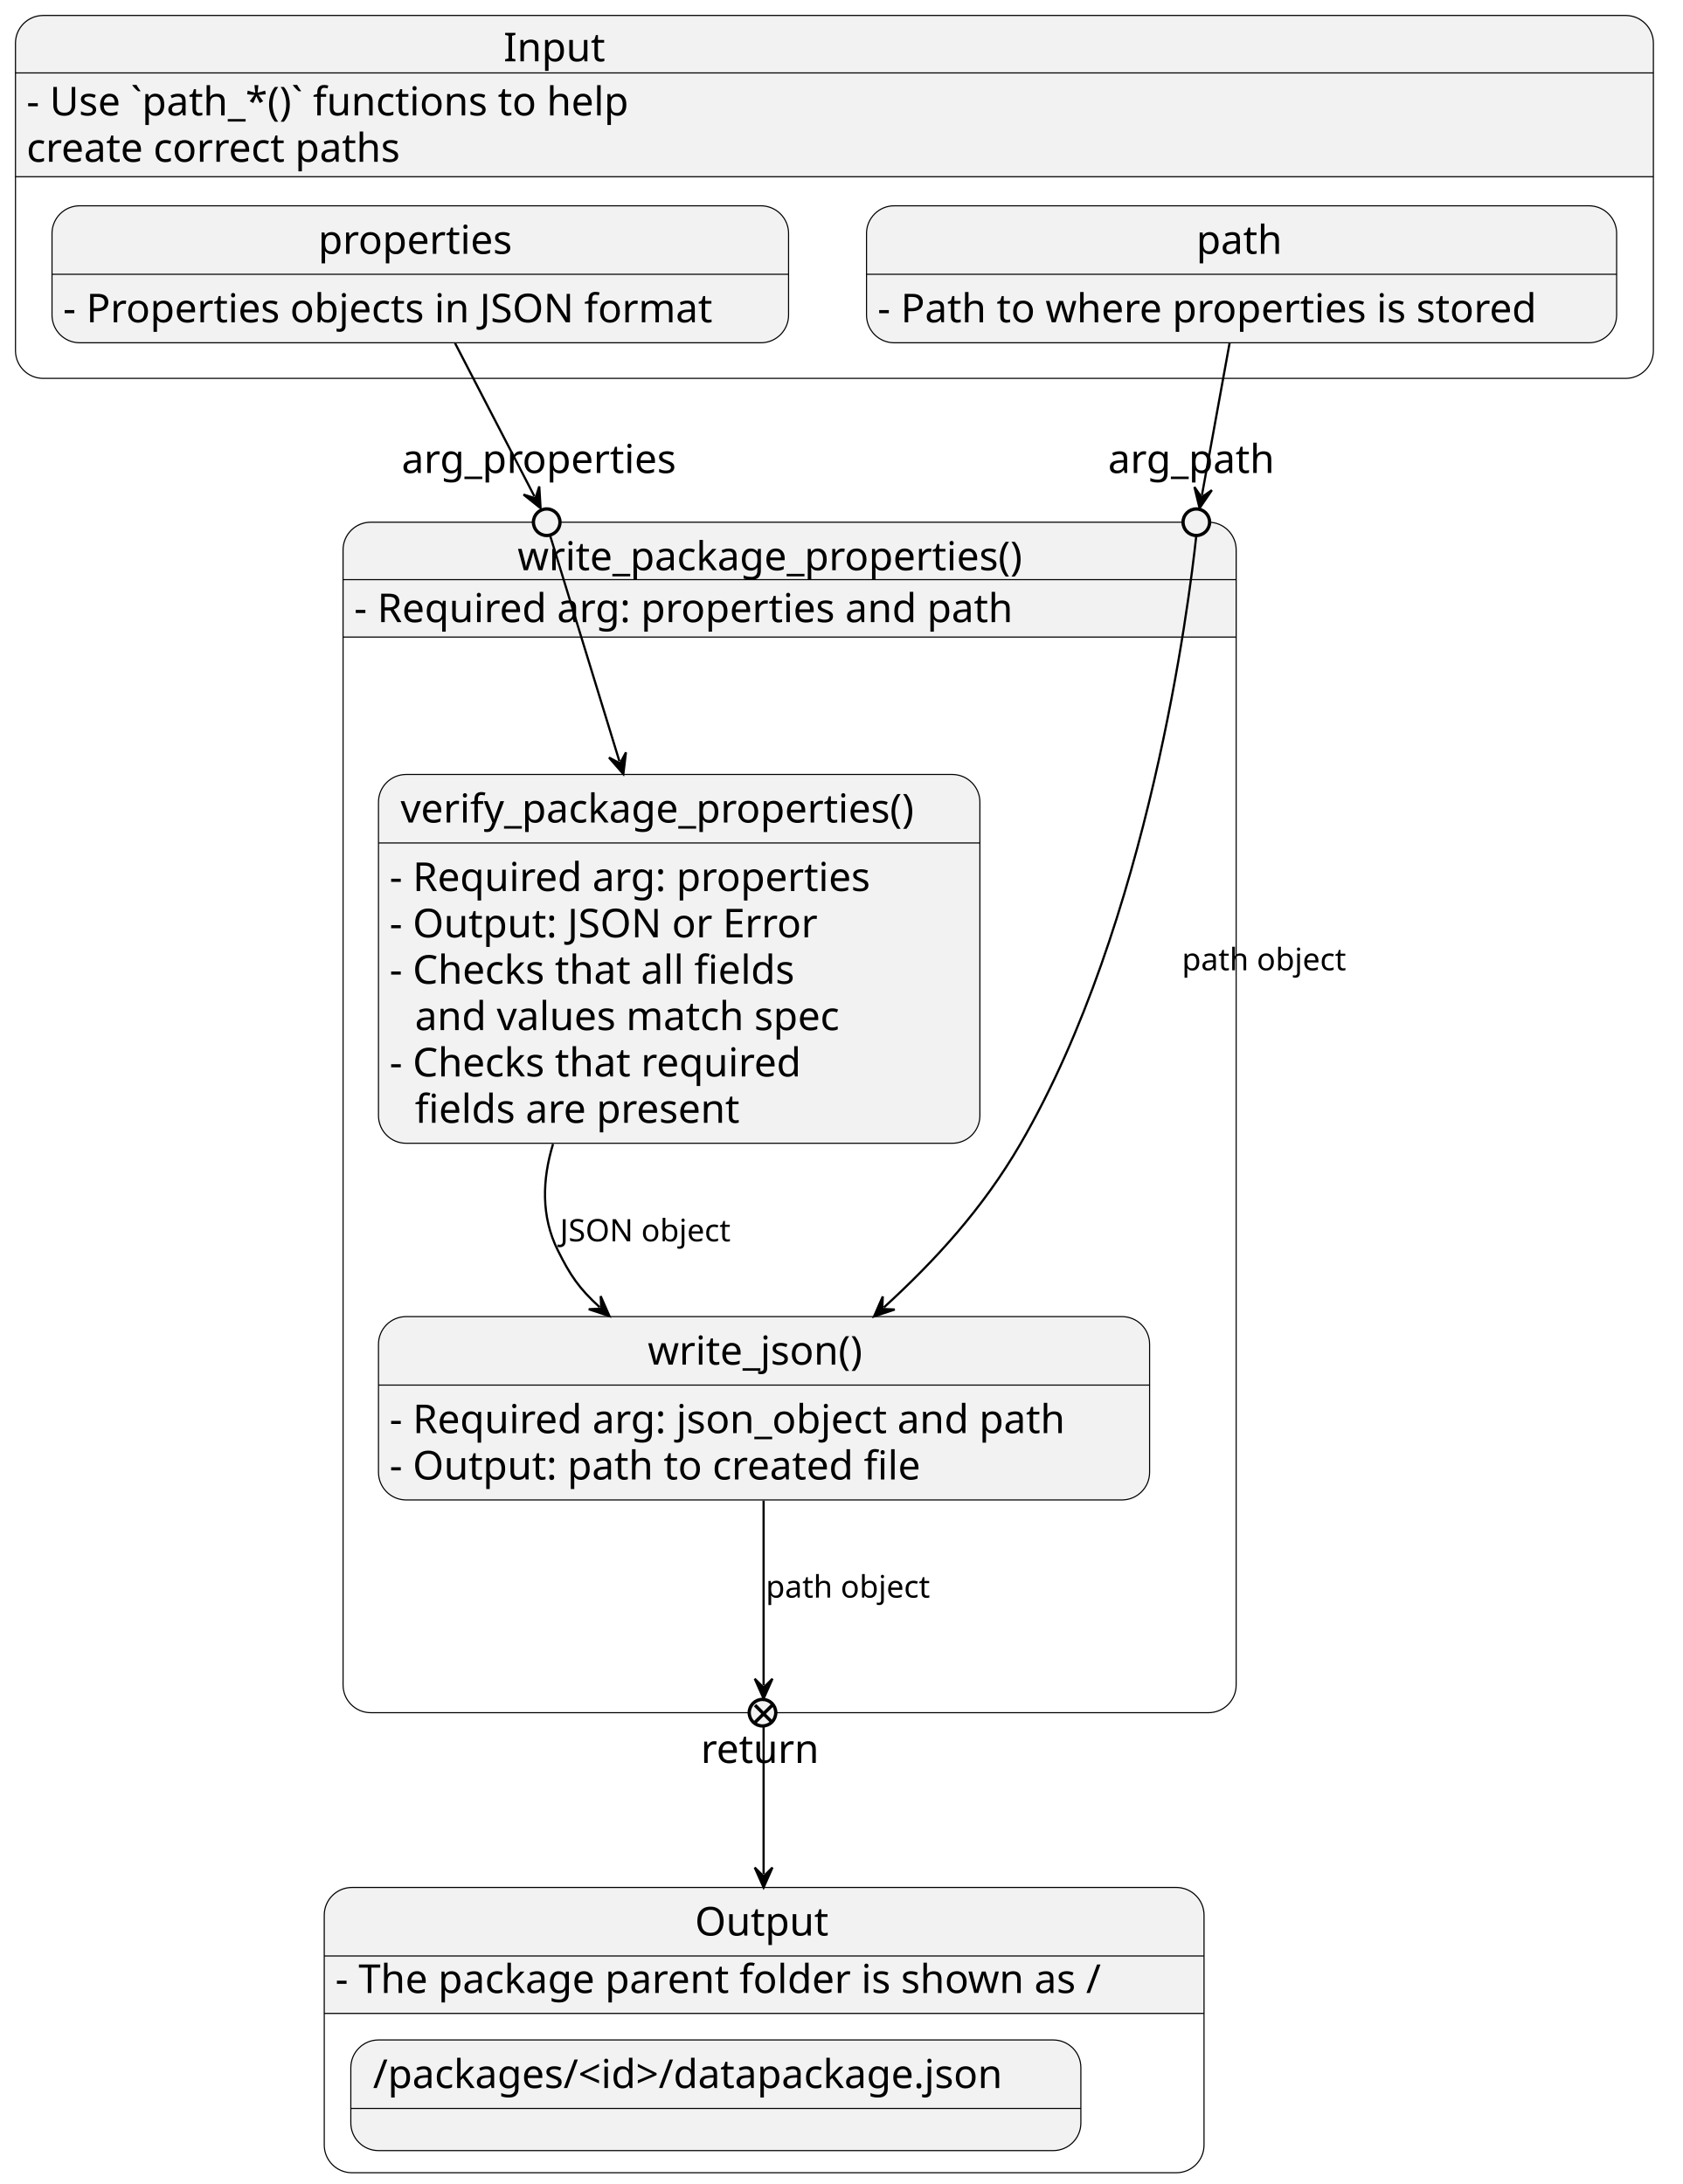
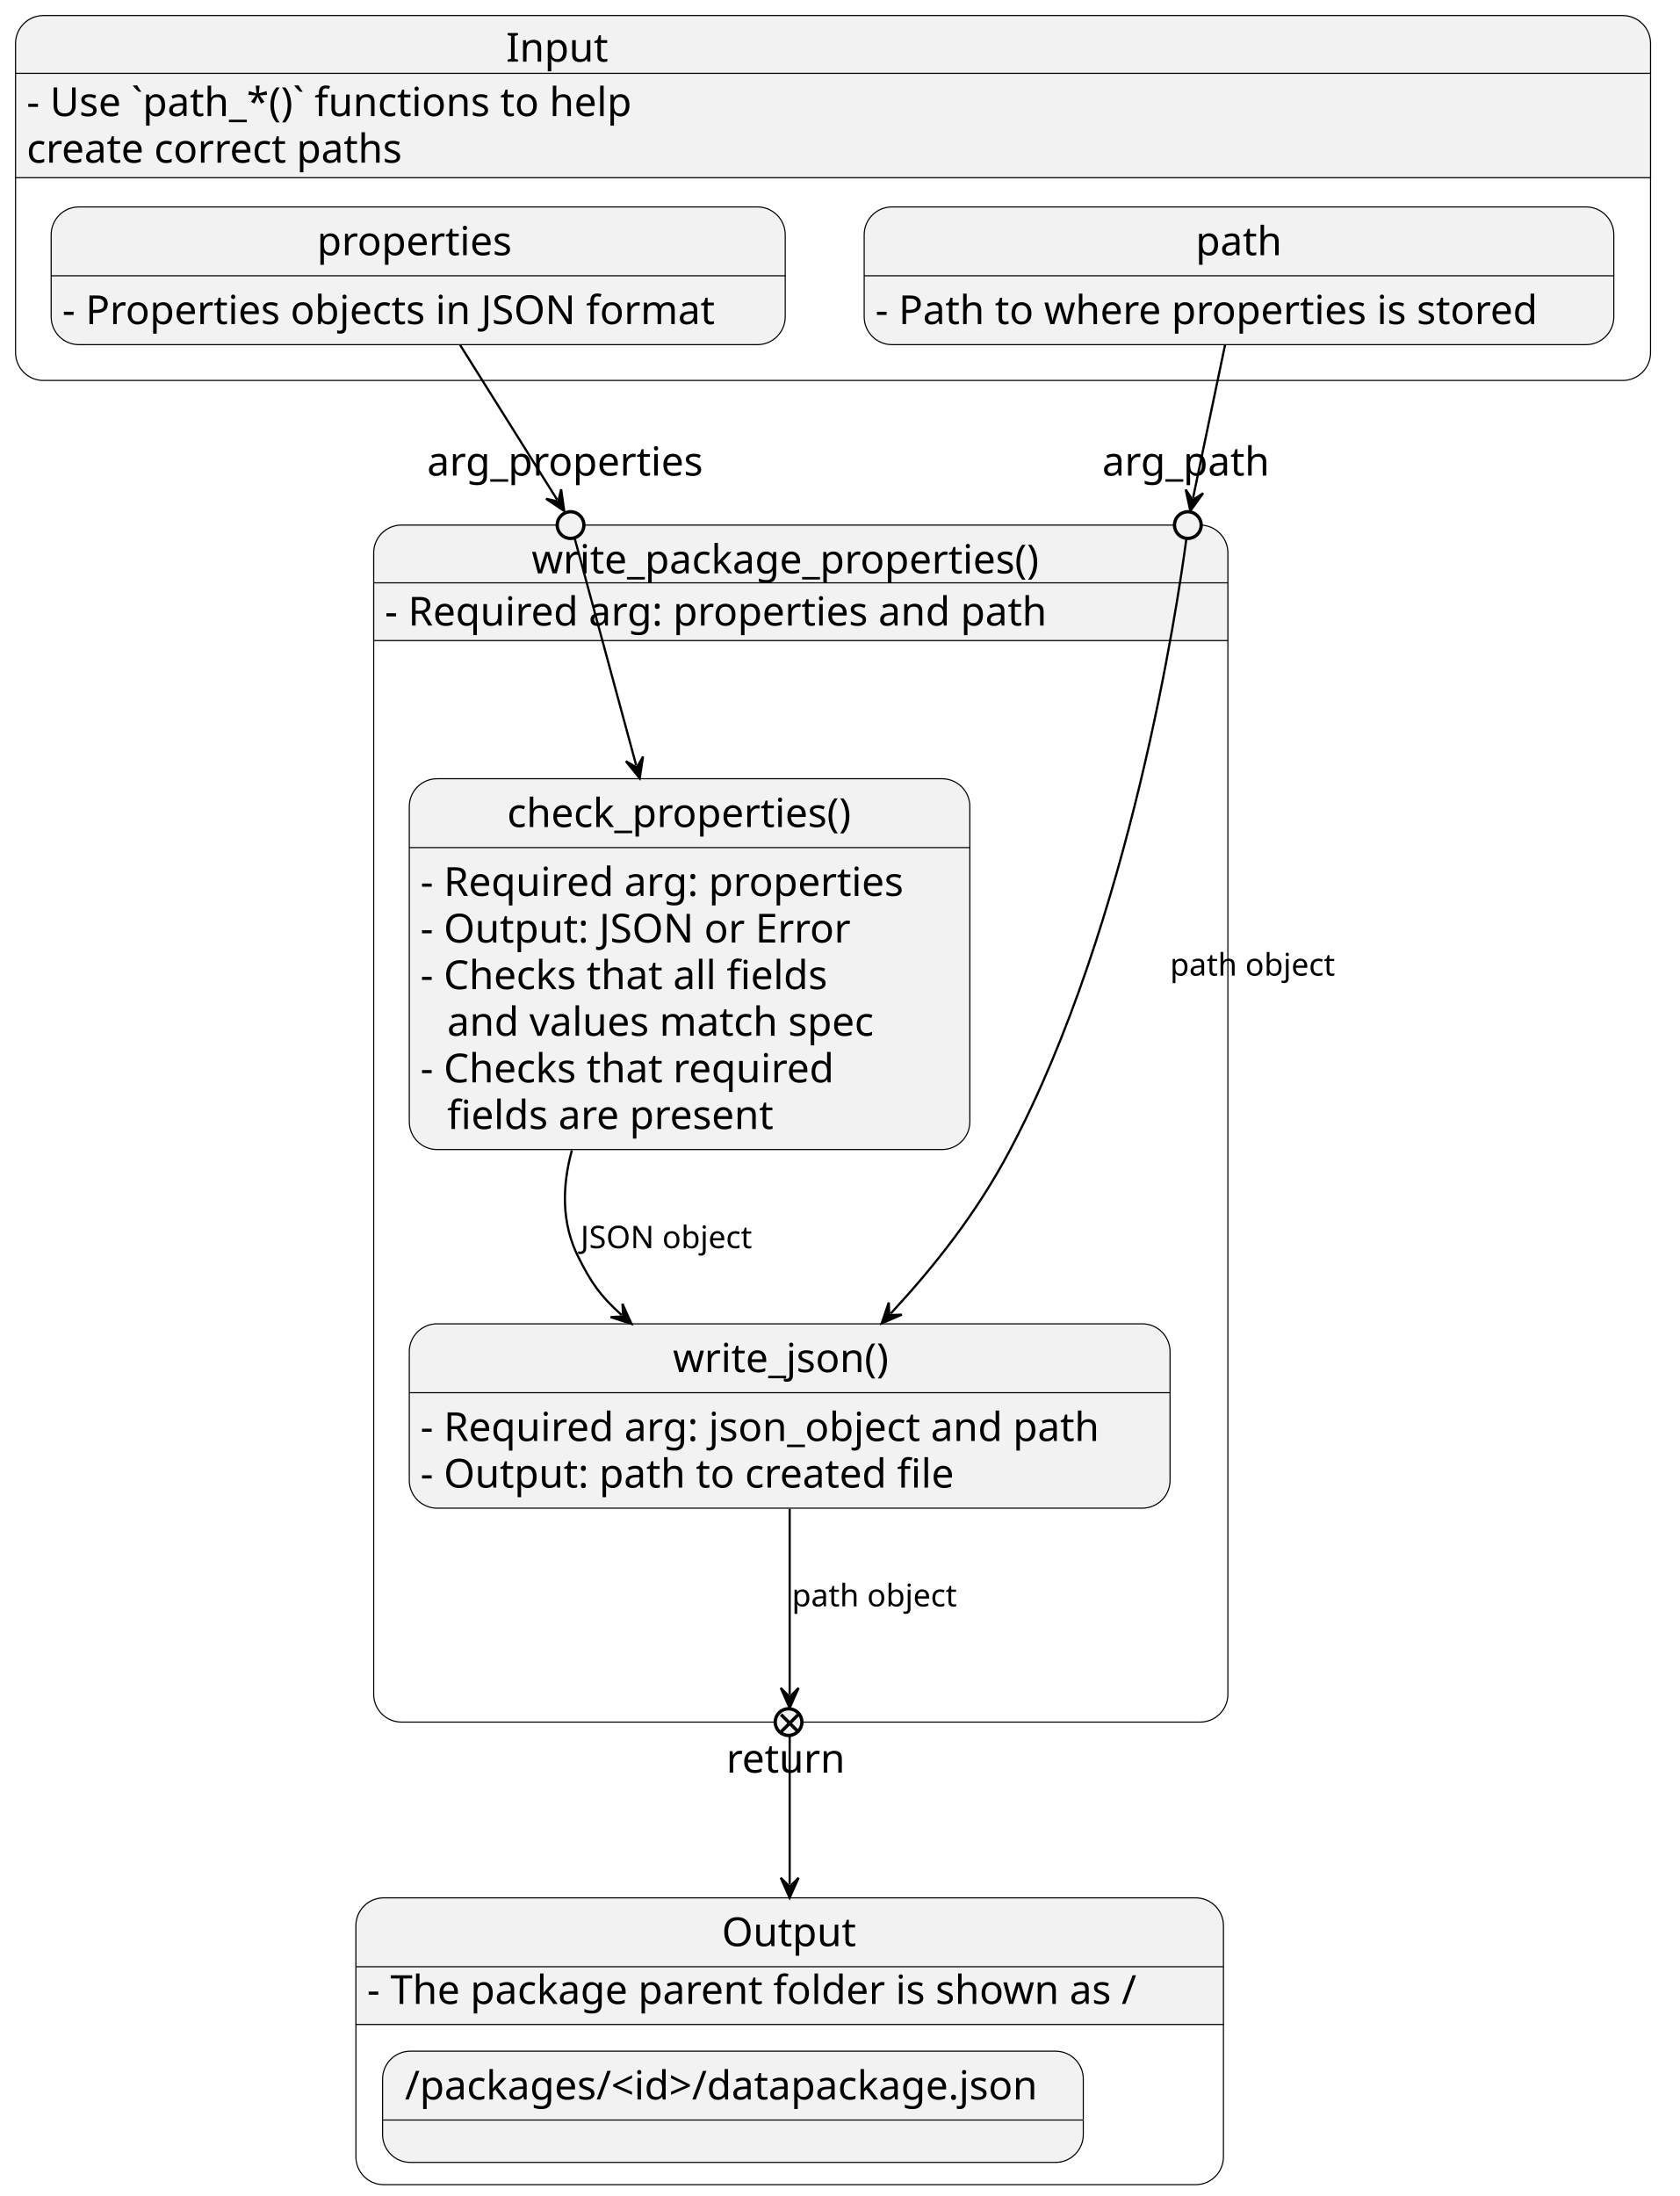
- <svg xmlns="http://www.w3.org/2000/svg" contentStyleType="text/css" height="987px" preserveAspectRatio="none" style="width:760px;height:987px;background:#FFFFFF;" version="1.1" viewBox="0 0 760 987" width="760px" zoomAndPan="magnify">
+ <svg xmlns="http://www.w3.org/2000/svg" contentStyleType="text/css" height="987px" preserveAspectRatio="none" style="width:755px;height:987px;background:#FFFFFF;" version="1.1" viewBox="0 0 755 987" width="755px" zoomAndPan="magnify">
  <defs />
  <g>
    <g id="cluster_input">
-       <path d="M19.5,7 L734.5,7 A12.5,12.5 0 0 1 747,19.5 L747,79.859 L7,79.859 L7,19.5 A12.5,12.5 0 0 1 19.5,7 " fill="#F2F2F2" style="stroke:#F2F2F2;stroke-width:1.0;" />
-       <rect fill="none" height="164" rx="12.5" ry="12.5" style="stroke:#000000;stroke-width:0.5;" width="740" x="7" y="7" />
-       <line style="stroke:#000000;stroke-width:0.5;" x1="7" x2="747" y1="79.859" y2="79.859" />
-       <line style="stroke:#000000;stroke-width:0.5;" x1="7" x2="747" y1="32.953" y2="32.953" />
-       <text fill="#000000" font-family="Fira Code" font-size="18" lengthAdjust="spacing" textLength="46.608" x="227.5" y="27.708">Input</text>
-       <text fill="#000000" font-family="Fira Code" font-size="18" lengthAdjust="spacing" textLength="299.584" x="12" y="52.161">- Use `path_*()` functions to help</text>
-       <text fill="#000000" font-family="Fira Code" font-size="18" lengthAdjust="spacing" textLength="183.015" x="12" y="73.114">create correct paths</text>
+       <path d="M19.5,7 L729.5,7 A12.5,12.5 0 0 1 742,19.5 L742,79.859 L7,79.859 L7,19.5 A12.5,12.5 0 0 1 19.5,7 " fill="#F2F2F2" style="stroke:#F2F2F2;stroke-width:1.0;" />
+       <rect fill="none" height="164" rx="12.5" ry="12.5" style="stroke:#000000;stroke-width:0.5;" width="735" x="7" y="7" />
+       <line style="stroke:#000000;stroke-width:0.5;" x1="7" x2="742" y1="79.859" y2="79.859" />
+       <line style="stroke:#000000;stroke-width:0.5;" x1="7" x2="742" y1="32.953" y2="32.953" />
+       <text fill="#000000" font-family="Fira Code" font-size="18" lengthAdjust="spacing" textLength="46" x="227.5" y="27.708">Input</text>
+       <text fill="#000000" font-family="Fira Code" font-size="18" lengthAdjust="spacing" textLength="294" x="12" y="52.161">- Use `path_*()` functions to help</text>
+       <text fill="#000000" font-family="Fira Code" font-size="18" lengthAdjust="spacing" textLength="178" x="12" y="73.114">create correct paths</text>
    </g>
    <g id="cluster_wpp">
-       <path d="M167.5,236 L546,236 A12.5,12.5 0 0 1 558.5,248.5 L558.5,287.906 L155,287.906 L155,248.5 A12.5,12.5 0 0 1 167.5,236 " fill="#F2F2F2" style="stroke:#F2F2F2;stroke-width:1.0;" />
-       <rect fill="none" height="538" rx="12.5" ry="12.5" style="stroke:#000000;stroke-width:0.5;" width="403.5" x="155" y="236" />
-       <line style="stroke:#000000;stroke-width:0.5;" x1="155" x2="558.5" y1="287.906" y2="287.906" />
-       <line style="stroke:#000000;stroke-width:0.5;" x1="155" x2="558.5" y1="261.953" y2="261.953" />
-       <text fill="#000000" font-family="Fira Code" font-size="18" lengthAdjust="spacing" textLength="245.856" x="233.822" y="257.708">write_package_properties()</text>
-       <text fill="#000000" font-family="Fira Code" font-size="18" lengthAdjust="spacing" textLength="319.377" x="160" y="281.161">- Required arg: properties and path</text>
+       <path d="M180.5,236 L539.5,236 A12.5,12.5 0 0 1 552,248.5 L552,287.906 L168,287.906 L168,248.5 A12.5,12.5 0 0 1 180.5,236 " fill="#F2F2F2" style="stroke:#F2F2F2;stroke-width:1.0;" />
+       <rect fill="none" height="538" rx="12.5" ry="12.5" style="stroke:#000000;stroke-width:0.5;" width="384" x="168" y="236" />
+       <line style="stroke:#000000;stroke-width:0.5;" x1="168" x2="552" y1="287.906" y2="287.906" />
+       <line style="stroke:#000000;stroke-width:0.5;" x1="168" x2="552" y1="261.953" y2="261.953" />
+       <text fill="#000000" font-family="Fira Code" font-size="18" lengthAdjust="spacing" textLength="242" x="239" y="257.708">write_package_properties()</text>
+       <text fill="#000000" font-family="Fira Code" font-size="18" lengthAdjust="spacing" textLength="315" x="173" y="281.161">- Required arg: properties and path</text>
    </g>
    <g id="input.properties">
-       <rect fill="#F2F2F2" height="61.906" rx="12.5" ry="12.5" style="stroke:#000000;stroke-width:0.5;" width="332.776" x="23.5" y="93" />
-       <line style="stroke:#000000;stroke-width:0.5;" x1="23.5" x2="356.276" y1="123.953" y2="123.953" />
-       <text fill="#000000" font-family="Fira Code" font-size="18" lengthAdjust="spacing" textLength="92.25" x="143.763" y="114.708">properties</text>
-       <text fill="#000000" font-family="Fira Code" font-size="18" lengthAdjust="spacing" textLength="312.776" x="28.5" y="145.661">- Properties objects in JSON format</text>
+       <rect fill="#F2F2F2" height="61.906" rx="12.5" ry="12.5" style="stroke:#000000;stroke-width:0.5;" width="330" x="23" y="93" />
+       <line style="stroke:#000000;stroke-width:0.5;" x1="23" x2="353" y1="123.953" y2="123.953" />
+       <text fill="#000000" font-family="Fira Code" font-size="18" lengthAdjust="spacing" textLength="91" x="142.5" y="114.708">properties</text>
+       <text fill="#000000" font-family="Fira Code" font-size="18" lengthAdjust="spacing" textLength="310" x="28" y="145.661">- Properties objects in JSON format</text>
    </g>
    <g id="input.path">
-       <rect fill="#F2F2F2" height="61.906" rx="12.5" ry="12.5" style="stroke:#000000;stroke-width:0.5;" width="338.902" x="391.5" y="93" />
-       <line style="stroke:#000000;stroke-width:0.5;" x1="391.5" x2="730.402" y1="123.953" y2="123.953" />
-       <text fill="#000000" font-family="Fira Code" font-size="18" lengthAdjust="spacing" textLength="40.922" x="540.49" y="114.708">path</text>
-       <text fill="#000000" font-family="Fira Code" font-size="18" lengthAdjust="spacing" textLength="318.902" x="396.5" y="145.661">- Path to where properties is stored</text>
+       <rect fill="#F2F2F2" height="61.906" rx="12.5" ry="12.5" style="stroke:#000000;stroke-width:0.5;" width="337" x="388.5" y="93" />
+       <line style="stroke:#000000;stroke-width:0.5;" x1="388.5" x2="725.5" y1="123.953" y2="123.953" />
+       <text fill="#000000" font-family="Fira Code" font-size="18" lengthAdjust="spacing" textLength="39" x="537.5" y="114.708">path</text>
+       <text fill="#000000" font-family="Fira Code" font-size="18" lengthAdjust="spacing" textLength="317" x="393.5" y="145.661">- Path to where properties is stored</text>
    </g>
-     <text fill="#000000" font-family="Fira Code" font-size="18" lengthAdjust="spacing" textLength="79.778" x="500.611" y="213.755">arg_path</text>
-     <ellipse cx="540.5" cy="236" fill="#F2F2F2" rx="6" ry="6" style="stroke:#000000;stroke-width:1.5;" />
-     <text fill="#000000" font-family="Fira Code" font-size="18" lengthAdjust="spacing" textLength="131.106" x="181.447" y="213.755">arg_properties</text>
-     <ellipse cx="247" cy="236" fill="#F2F2F2" rx="6" ry="6" style="stroke:#000000;stroke-width:1.5;" />
-     <g id="wpp.vpp">
-       <rect fill="#F2F2F2" height="166.672" rx="12.5" ry="12.5" style="stroke:#000000;stroke-width:0.5;" width="271.719" x="171" y="350" />
-       <line style="stroke:#000000;stroke-width:0.5;" x1="171" x2="442.719" y1="380.953" y2="380.953" />
-       <text fill="#000000" font-family="Fira Code" font-size="18" lengthAdjust="spacing" textLength="251.719" x="181" y="371.708">verify_package_properties()</text>
-       <text fill="#000000" font-family="Fira Code" font-size="18" lengthAdjust="spacing" textLength="233.148" x="176" y="402.661">- Required arg: properties</text>
-       <text fill="#000000" font-family="Fira Code" font-size="18" lengthAdjust="spacing" textLength="205.339" x="176" y="423.614">- Output: JSON or Error</text>
-       <text fill="#000000" font-family="Fira Code" font-size="18" lengthAdjust="spacing" textLength="199.934" x="176" y="444.567">- Checks that all fields</text>
-       <text fill="#000000" font-family="Fira Code" font-size="18" lengthAdjust="spacing" textLength="208.274" x="187.443" y="465.521">and values match spec</text>
-       <text fill="#000000" font-family="Fira Code" font-size="18" lengthAdjust="spacing" textLength="201.173" x="176" y="486.474">- Checks that required</text>
-       <text fill="#000000" font-family="Fira Code" font-size="18" lengthAdjust="spacing" textLength="157.983" x="187.443" y="507.427">fields are present</text>
+     <text fill="#000000" font-family="Fira Code" font-size="18" lengthAdjust="spacing" textLength="77" x="495.5" y="213.755">arg_path</text>
+     <ellipse cx="534" cy="236" fill="#F2F2F2" rx="6" ry="6" style="stroke:#000000;stroke-width:1.5;" />
+     <text fill="#000000" font-family="Fira Code" font-size="18" lengthAdjust="spacing" textLength="129" x="192" y="213.755">arg_properties</text>
+     <ellipse cx="256.5" cy="236" fill="#F2F2F2" rx="6" ry="6" style="stroke:#000000;stroke-width:1.5;" />
+     <g id="wpp.cp">
+       <rect fill="#F2F2F2" height="166.672" rx="12.5" ry="12.5" style="stroke:#000000;stroke-width:0.5;" width="252" x="184" y="350" />
+       <line style="stroke:#000000;stroke-width:0.5;" x1="184" x2="436" y1="380.953" y2="380.953" />
+       <text fill="#000000" font-family="Fira Code" font-size="18" lengthAdjust="spacing" textLength="164" x="228" y="371.708">check_properties()</text>
+       <text fill="#000000" font-family="Fira Code" font-size="18" lengthAdjust="spacing" textLength="232" x="189" y="402.661">- Required arg: properties</text>
+       <text fill="#000000" font-family="Fira Code" font-size="18" lengthAdjust="spacing" textLength="208" x="189" y="423.614">- Output: JSON or Error</text>
+       <text fill="#000000" font-family="Fira Code" font-size="18" lengthAdjust="spacing" textLength="194" x="189" y="444.567">- Checks that all fields</text>
+       <text fill="#000000" font-family="Fira Code" font-size="18" lengthAdjust="spacing" textLength="199" x="201" y="465.521">and values match spec</text>
+       <text fill="#000000" font-family="Fira Code" font-size="18" lengthAdjust="spacing" textLength="198" x="189" y="486.474">- Checks that required</text>
+       <text fill="#000000" font-family="Fira Code" font-size="18" lengthAdjust="spacing" textLength="154" x="201" y="507.427">fields are present</text>
    </g>
    <g id="wpp.wj">
-       <rect fill="#F2F2F2" height="82.859" rx="12.5" ry="12.5" style="stroke:#000000;stroke-width:0.5;" width="348.394" x="171" y="595" />
-       <line style="stroke:#000000;stroke-width:0.5;" x1="171" x2="519.394" y1="625.953" y2="625.953" />
-       <text fill="#000000" font-family="Fira Code" font-size="18" lengthAdjust="spacing" textLength="105.1" x="292.647" y="616.708">write_json()</text>
-       <text fill="#000000" font-family="Fira Code" font-size="18" lengthAdjust="spacing" textLength="328.394" x="176" y="647.661">- Required arg: json_object and path</text>
-       <text fill="#000000" font-family="Fira Code" font-size="18" lengthAdjust="spacing" textLength="259.058" x="176" y="668.614">- Output: path to created file</text>
+       <rect fill="#F2F2F2" height="82.859" rx="12.5" ry="12.5" style="stroke:#000000;stroke-width:0.5;" width="342" x="184" y="595" />
+       <line style="stroke:#000000;stroke-width:0.5;" x1="184" x2="526" y1="625.953" y2="625.953" />
+       <text fill="#000000" font-family="Fira Code" font-size="18" lengthAdjust="spacing" textLength="105" x="302.5" y="616.708">write_json()</text>
+       <text fill="#000000" font-family="Fira Code" font-size="18" lengthAdjust="spacing" textLength="322" x="189" y="647.661">- Required arg: json_object and path</text>
+       <text fill="#000000" font-family="Fira Code" font-size="18" lengthAdjust="spacing" textLength="255" x="189" y="668.614">- Output: path to created file</text>
    </g>
-     <text fill="#000000" font-family="Fira Code" font-size="18" lengthAdjust="spacing" textLength="55.749" x="316.625" y="796.708">return</text>
-     <ellipse cx="344.5" cy="774" fill="#F2F2F2" rx="6" ry="6" style="stroke:#000000;stroke-width:1.5;" />
-     <line style="stroke:#000000;stroke-width:1.5;" x1="348.889" x2="341.111" y1="778.389" y2="770.611" />
-     <line style="stroke:#000000;stroke-width:1.5;" x1="348.889" x2="341.111" y1="770.611" y2="778.389" />
-     <path d="M159,853 L531.481,853 A12.5,12.5 0 0 1 543.981,865.5 L543.981,909.906 L146.5,909.906 L146.5,865.5 A12.5,12.5 0 0 1 159,853 " fill="#F2F2F2" style="stroke:#F2F2F2;stroke-width:1.0;" />
-     <rect fill="none" height="128.906" rx="12.5" ry="12.5" style="stroke:#000000;stroke-width:0.5;" width="397.481" x="146.5" y="853" />
-     <line style="stroke:#000000;stroke-width:0.5;" x1="146.5" x2="543.981" y1="909.906" y2="909.906" />
-     <line style="stroke:#000000;stroke-width:0.5;" x1="146.5" x2="543.981" y1="883.953" y2="883.953" />
-     <text fill="#000000" font-family="Fira Code" font-size="18" lengthAdjust="spacing" textLength="62.525" x="313.978" y="874.708">Output</text>
-     <text fill="#000000" font-family="Fira Code" font-size="18" lengthAdjust="spacing" textLength="372.481" x="151.5" y="900.661">- The package parent folder is shown as /</text>
+     <text fill="#000000" font-family="Fira Code" font-size="18" lengthAdjust="spacing" textLength="56" x="326.5" y="796.708">return</text>
+     <ellipse cx="354.5" cy="774" fill="#F2F2F2" rx="6" ry="6" style="stroke:#000000;stroke-width:1.5;" />
+     <line style="stroke:#000000;stroke-width:1.5;" x1="358.889" x2="351.111" y1="778.389" y2="770.611" />
+     <line style="stroke:#000000;stroke-width:1.5;" x1="358.889" x2="351.111" y1="770.611" y2="778.389" />
+     <path d="M172.5,853 L537.5,853 A12.5,12.5 0 0 1 550,865.5 L550,909.906 L160,909.906 L160,865.5 A12.5,12.5 0 0 1 172.5,853 " fill="#F2F2F2" style="stroke:#F2F2F2;stroke-width:1.0;" />
+     <rect fill="none" height="128.906" rx="12.5" ry="12.5" style="stroke:#000000;stroke-width:0.5;" width="390" x="160" y="853" />
+     <line style="stroke:#000000;stroke-width:0.5;" x1="160" x2="550" y1="909.906" y2="909.906" />
+     <line style="stroke:#000000;stroke-width:0.5;" x1="160" x2="550" y1="883.953" y2="883.953" />
+     <text fill="#000000" font-family="Fira Code" font-size="18" lengthAdjust="spacing" textLength="61" x="324.5" y="874.708">Output</text>
+     <text fill="#000000" font-family="Fira Code" font-size="18" lengthAdjust="spacing" textLength="365" x="165" y="900.661">- The package parent folder is shown as /</text>
    <g id="output.properties_file">
-       <rect fill="#F2F2F2" height="50" rx="12.5" ry="12.5" style="stroke:#000000;stroke-width:0.5;" width="329.841" x="158.5" y="921.906" />
-       <line style="stroke:#000000;stroke-width:0.5;" x1="158.5" x2="488.341" y1="952.859" y2="952.859" />
-       <text fill="#000000" font-family="Fira Code" font-size="18" lengthAdjust="spacing" textLength="309.841" x="168.5" y="943.614">/packages/&lt;id&gt;/datapackage.json</text>
+       <rect fill="#F2F2F2" height="50" rx="12.5" ry="12.5" style="stroke:#000000;stroke-width:0.5;" width="315" x="172" y="921.906" />
+       <line style="stroke:#000000;stroke-width:0.5;" x1="172" x2="487" y1="952.859" y2="952.859" />
+       <text fill="#000000" font-family="Fira Code" font-size="18" lengthAdjust="spacing" textLength="295" x="182" y="943.614">/packages/&lt;id&gt;/datapackage.json</text>
    </g>
    <g id="link_properties_arg_properties">
-       <path d="M205.58,155.06 C219.02,181.01 234.578,211.043 241.468,224.333 " fill="none" id="properties-to-arg_properties" style="stroke:#000000;stroke-width:1.0;" />
-       <polygon fill="#000000" points="244.23,229.66,243.639,219.829,241.929,225.221,236.536,223.511,244.23,229.66" style="stroke:#000000;stroke-width:1.0;" />
+       <path d="M206.85,155.06 C223.13,181.01 242.121,211.288 250.461,224.578 " fill="none" id="properties-to-arg_properties" style="stroke:#000000;stroke-width:1.0;" />
+       <polygon fill="#000000" points="253.65,229.66,252.254,219.911,250.992,225.425,245.478,224.163,253.65,229.66" style="stroke:#000000;stroke-width:1.0;" />
    </g>
    <g id="link_path_arg_path">
-       <path d="M555.53,155.06 C550.82,181.01 545.465,210.467 543.045,223.757 " fill="none" id="path-to-arg_path" style="stroke:#000000;stroke-width:1.0;" />
-       <polygon fill="#000000" points="541.97,229.66,547.518,221.522,542.866,224.741,539.647,220.089,541.97,229.66" style="stroke:#000000;stroke-width:1.0;" />
+       <path d="M550.72,155.06 C545.29,181.01 539.129,210.497 536.348,223.787 " fill="none" id="path-to-arg_path" style="stroke:#000000;stroke-width:1.0;" />
+       <polygon fill="#000000" points="535.12,229.66,540.878,221.67,536.144,224.766,533.048,220.032,535.12,229.66" style="stroke:#000000;stroke-width:1.0;" />
    </g>
-     <g id="link_arg_properties_vpp">
-       <path d="M248.6,242.23 C253.4,257.87 266.39,300.164 279.86,344.054 " fill="none" id="arg_properties-to-vpp" style="stroke:#000000;stroke-width:1.0;" />
-       <polygon fill="#000000" points="281.62,349.79,282.803,340.012,280.153,345.01,275.156,342.36,281.62,349.79" style="stroke:#000000;stroke-width:1.0;" />
+     <g id="link_arg_properties_cp">
+       <path d="M258.42,242.23 C262.66,257.87 274.11,300.109 286.01,343.999 " fill="none" id="arg_properties-to-cp" style="stroke:#000000;stroke-width:1.0;" />
+       <polygon fill="#000000" points="287.58,349.79,289.086,340.057,286.272,344.964,281.364,342.15,287.58,349.79" style="stroke:#000000;stroke-width:1.0;" />
    </g>
-     <g id="link_vpp_wj">
-       <path d="M249.86,517 C244.98,533.08 244.4,549.7 252,565 C257.59,576.25 261.497,582.147 270.916,590.737 " fill="none" id="vpp-to-wj" style="stroke:#000000;stroke-width:1.0;" />
-       <polygon fill="#000000" points="275.35,594.78,271.395,585.76,271.656,591.411,266.005,591.671,275.35,594.78" style="stroke:#000000;stroke-width:1.0;" />
-       <text fill="#000000" font-family="sans-serif" font-size="14" lengthAdjust="spacing" textLength="82.1" x="253" y="560.995">JSON object</text>
+     <g id="link_cp_wj">
+       <path d="M257.08,517.04 C252.65,533.2 252.37,549.83 260,565 C265.72,576.38 269.779,582.378 279.409,590.998 " fill="none" id="cp-to-wj" style="stroke:#000000;stroke-width:1.0;" />
+       <polygon fill="#000000" points="283.88,595,279.842,586.017,280.154,591.665,274.506,591.978,283.88,595" style="stroke:#000000;stroke-width:1.0;" />
+       <text fill="#000000" font-family="sans-serif" font-size="14" lengthAdjust="spacing" textLength="80" x="261" y="560.995">JSON object</text>
    </g>
    <g id="link_arg_path_wj">
-       <path d="M540.46,242.35 C537.29,271.83 519.18,416.91 461,517 C443.93,546.37 422.378,569.791 399.328,590.871 " fill="none" id="arg_path-to-wj" style="stroke:#000000;stroke-width:1.0;" />
-       <polygon fill="#000000" points="394.9,594.92,404.241,591.798,398.59,591.546,398.842,585.894,394.9,594.92" style="stroke:#000000;stroke-width:1.0;" />
-       <text fill="#000000" font-family="sans-serif" font-size="14" lengthAdjust="spacing" textLength="79.42" x="534" y="438.495">path object</text>
+       <path d="M533.33,242.27 C529.45,271.37 508.19,414.69 454,517 C438.94,545.43 420.319,568.831 400.449,590.361 " fill="none" id="arg_path-to-wj" style="stroke:#000000;stroke-width:1.0;" />
+       <polygon fill="#000000" points="396.38,594.77,405.423,590.869,399.771,591.096,399.544,585.443,396.38,594.77" style="stroke:#000000;stroke-width:1.0;" />
+       <text fill="#000000" font-family="sans-serif" font-size="14" lengthAdjust="spacing" textLength="78" x="526" y="438.495">path object</text>
    </g>
    <g id="link_wj_return">
-       <path d="M345,678.15 C345,710.58 345,746.93 345,761.67 " fill="none" id="wj-to-return" style="stroke:#000000;stroke-width:1.0;" />
-       <polygon fill="#000000" points="345,767.67,349,758.67,345,762.67,341,758.67,345,767.67" style="stroke:#000000;stroke-width:1.0;" />
-       <text fill="#000000" font-family="sans-serif" font-size="14" lengthAdjust="spacing" textLength="79.42" x="346" y="721.995">path object</text>
+       <path d="M355,678.15 C355,710.58 355,746.93 355,761.67 " fill="none" id="wj-to-return" style="stroke:#000000;stroke-width:1.0;" />
+       <polygon fill="#000000" points="355,767.67,359,758.67,355,762.67,351,758.67,355,767.67" style="stroke:#000000;stroke-width:1.0;" />
+       <text fill="#000000" font-family="sans-serif" font-size="14" lengthAdjust="spacing" textLength="78" x="356" y="721.995">path object</text>
    </g>
    <g id="link_return_output">
-       <path d="M345,780.04 C345,792 345,817.35 345,846.98 " fill="none" id="return-to-output" style="stroke:#000000;stroke-width:1.0;" />
-       <polygon fill="#000000" points="345,852.98,349,843.98,345,847.98,341,843.98,345,852.98" style="stroke:#000000;stroke-width:1.0;" />
+       <path d="M355,780.04 C355,792 355,817.35 355,846.98 " fill="none" id="return-to-output" style="stroke:#000000;stroke-width:1.0;" />
+       <polygon fill="#000000" points="355,852.98,359,843.98,355,847.98,351,843.98,355,852.98" style="stroke:#000000;stroke-width:1.0;" />
    </g>
  </g>
</svg>
